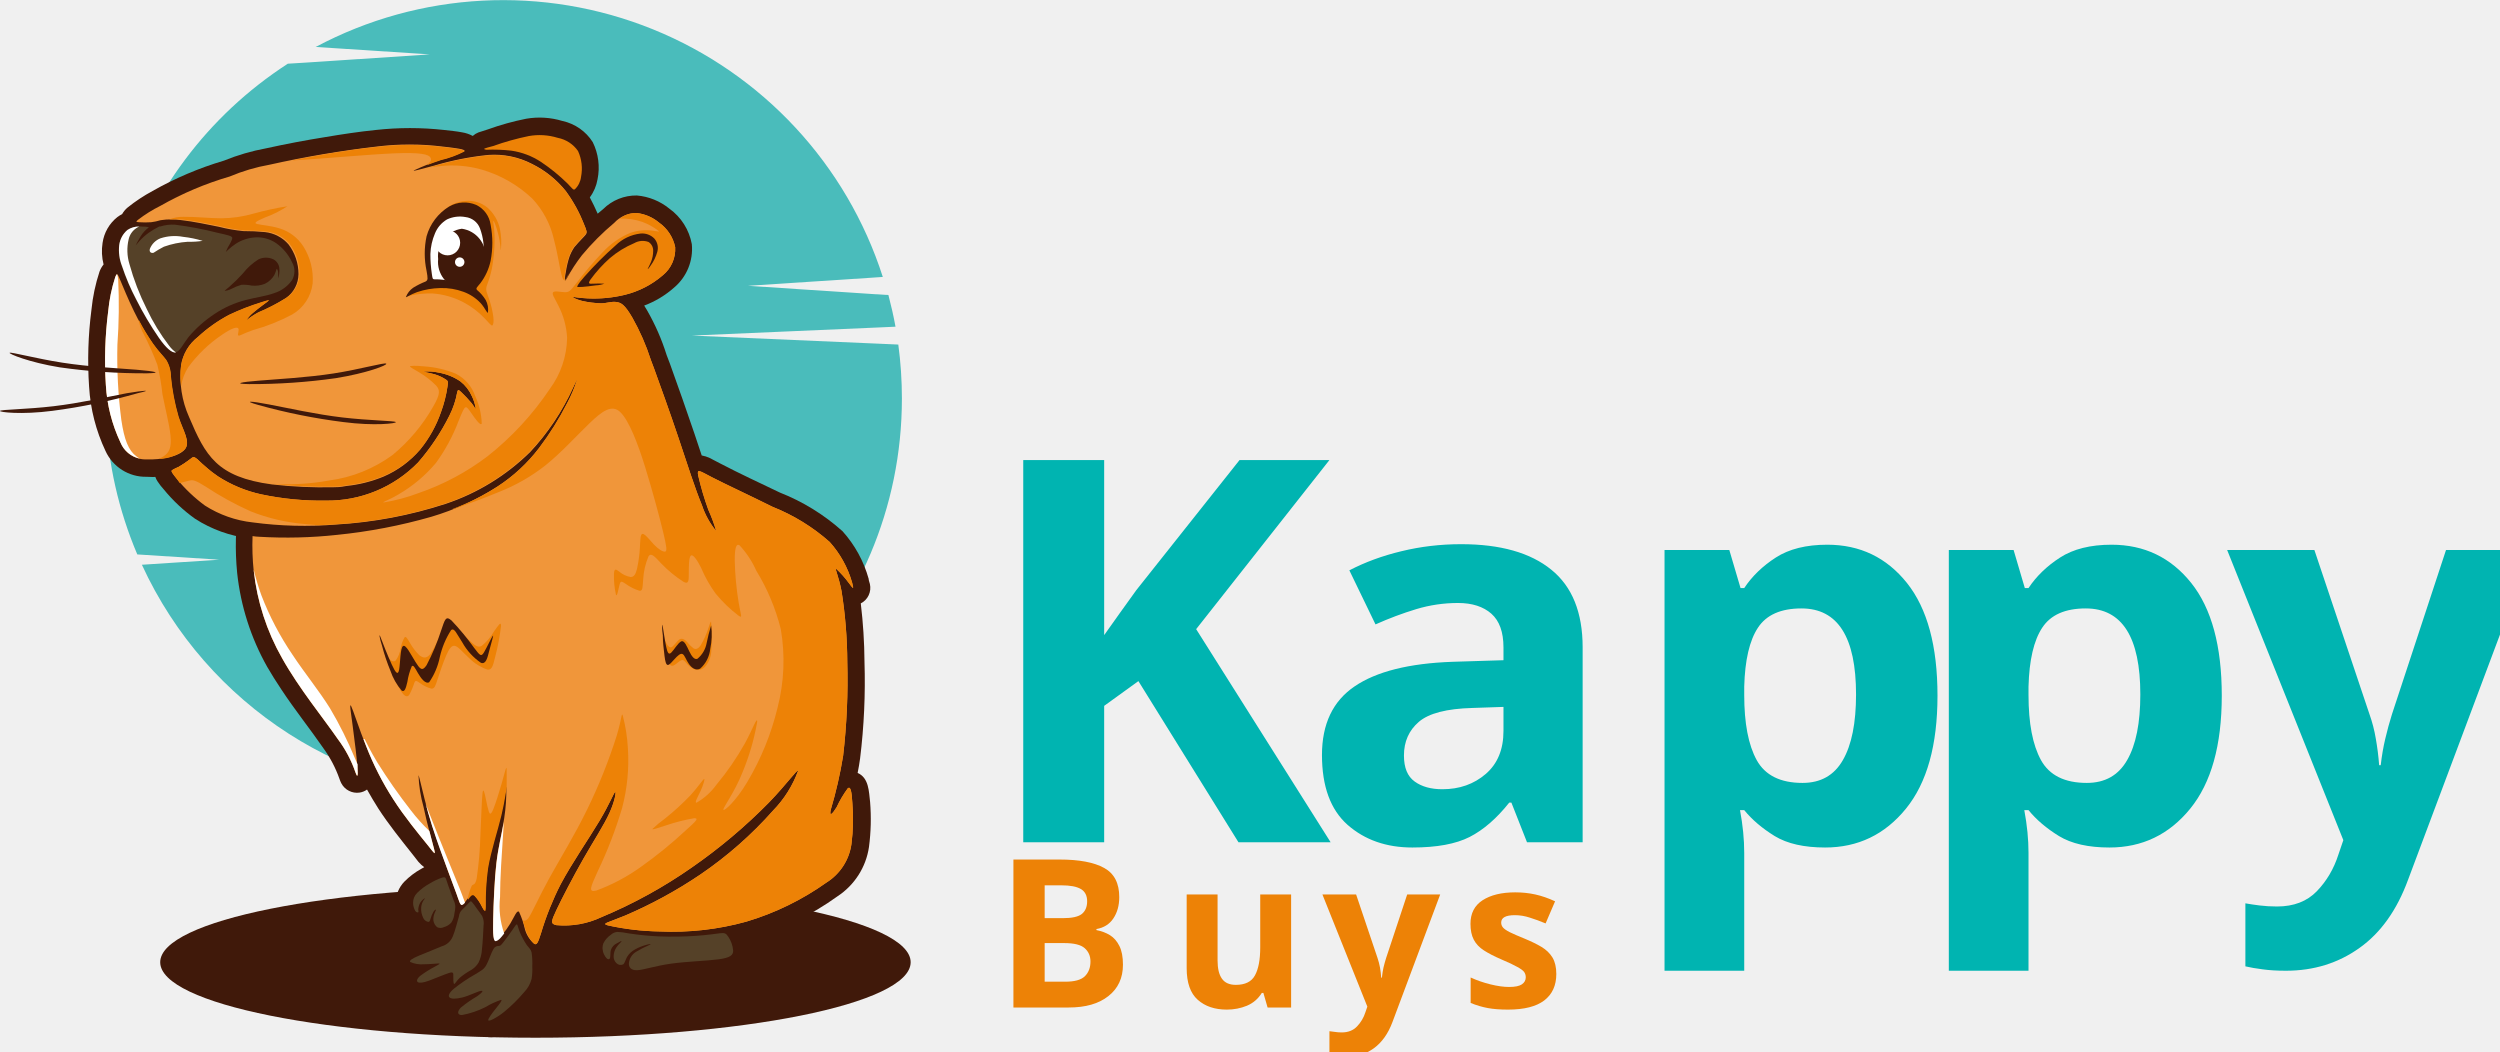
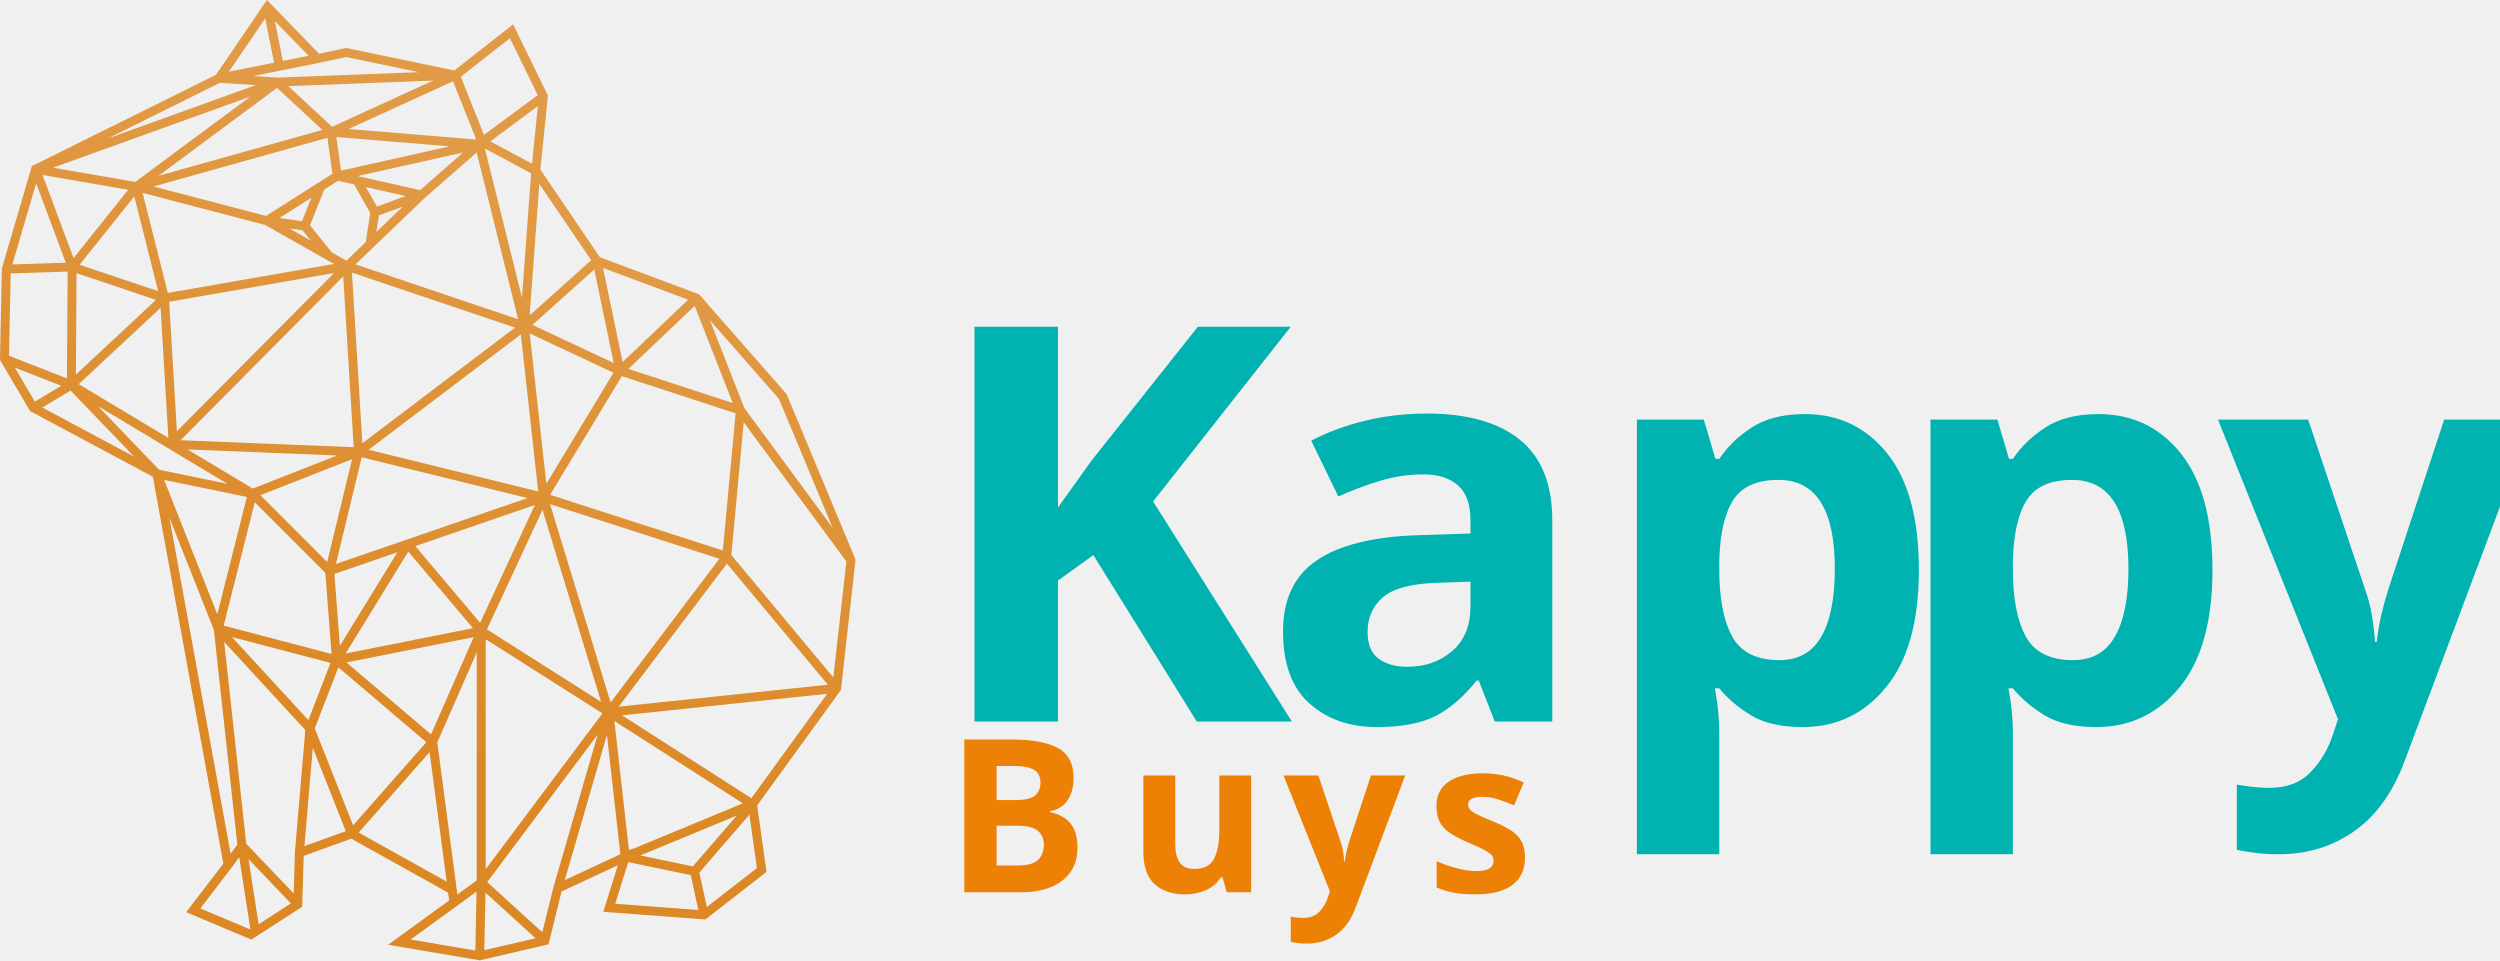
- <svg xmlns="http://www.w3.org/2000/svg" viewBox="0 0 222.53 93.64">
+ <svg xmlns="http://www.w3.org/2000/svg" viewBox="0 0 3604.12 1384.48">
  <defs>
-     <style>.cls-1{fill:#4abcbb;}.cls-1,.cls-2,.cls-3,.cls-4,.cls-5,.cls-6{fill-rule:evenodd;}.cls-2{fill:#40190a;}.cls-3{fill:#554128;}.cls-4{fill:#fff;}.cls-5{fill:#f0963a;}.cls-10,.cls-6{fill:#ed8206;}.cls-7{font-size:47.64px;fill:#00b4b1;}.cls-10,.cls-7{font-family:QanelasSoftDEMO-ExtraBold, Qanelas Soft DEMO;font-weight:800;}.cls-8{letter-spacing:-0.02em;}.cls-9{letter-spacing:-0.02em;}.cls-10{font-size:18.43px;letter-spacing:0.18em;}.cls-11{letter-spacing:0.16em;}.cls-12{letter-spacing:0em;}</style>
+     <style>.cls-1{fill:none;}.cls-2{clip-path:url(#clip-path);}.cls-3{fill:url(#linear-gradient);}.cls-4{font-size:797.13px;fill:#00b3b0;}.cls-4,.cls-7{font-family:QanelasSoftDEMO-ExtraBold, Qanelas Soft DEMO;font-weight:800;}.cls-5{letter-spacing:-0.02em;}.cls-6{letter-spacing:-0.02em;}.cls-7{font-size:308.39px;fill:#ec8105;}.cls-8{letter-spacing:0.18em;}.cls-9{letter-spacing:0.16em;}</style>
+     <clipPath id="clip-path">
+       <path class="cls-1" d="M453.77,1050.13l55.29,139.71L614.63,1070,487.81,962.11ZM702,907.38l164.6,104.52L782.07,735ZM498.33,942.1l183.42-36.5L588.62,795.23Zm-21.87,13.62L334.31,918.36l110.26,119.83Zm206.4-37.17L499.42,955l122,103.73Zm185.61,109.86L700.2,921.56v331.56Zm193.71,147.35L923.11,1233.3,998.85,1249ZM1056.35,581l-54.87-140-95.55,90.82ZM880.28,1012.73l156.77-207.19-244-78.64Zm167.66-200.17-156,206.17,301.49-31.61ZM469,825.83,367.3,724.14,322.48,901.92,478,942.77Zm103.85-29.62-90.77,31.22L490,931ZM771.07,728,598.8,787.29l93.34,110.62ZM896.52,542.28,793.06,713.35l249,80.24,18.43-197.7Zm-11.8-19-28-134.78-89.14,79.91ZM787.64,697.36l96.78-160L763.68,480.79ZM484.29,813l276.19-95-239-58.77ZM255,621.71,481.51,393.63,243.92,435ZM193.58,283.23,114.77,381.7,228,419.79Zm1.49-21,165.81-123L76.5,241.74Zm458-145.09L502.55,186l184,15.22ZM484.92,197.53,491.6,246,648.13,211Zm-69.29-73.36,63.05,58.6L624.3,116.18Zm49,63.14L399.4,126.7,228.57,253.44ZM417.38,329.4,448,346.71,436.05,332Zm31.5-44.31-46.06,29.22,32.53,4.6Zm135.86-2.5-57.29-12.9,16,28.16Zm-42.17,51.79,38.06-36.51-34.35,12.68Zm-43.2,41.43,27.86-26.72L533.79,307l-23.33-41.17-23.08-5.2-19.89,12.63-20.64,51.6,31.84,39.21Zm112.49-90-99.35,95.3,234.4,79.13L687.17,219.89Zm-96.24-32,90,20.28,62-54.22ZM383.47,311.29l95.75-60.74-7.16-51.92L221.33,268.87Zm98,69.23-99.4-56.27L205.6,278.07l36.34,144.21ZM242.69,631.31,231.52,443.74l-118,110.07Zm17.68,3.34L509.89,644.7,494.81,398.53ZM106.06,372l78.77-98.41L61.35,252.23Zm3.36,168L224.84,432.33,110.37,393.82Zm413,99L742.41,472.29,507.39,393Zm-158,65.34,121.46-47.72L270.42,648Zm-135-27.14L328,697.55,141.13,585.4Zm126.47,39.25L236.58,691.84l76.71,193.69ZM507.58,662,375.36,713.92l96.33,96.33ZM750.85,482.1,531.45,648.4l244.44,60.11Zm14.8-232.27-66.6-35.64,53.47,215.12ZM906.7,1225.7l5.12-2.39-.25.82,159.39-66L885.74,1039.44ZM193.3,658.23,101.79,563.1,61,587.52Zm139.19,572.59,9.68-13.31L308.34,908.13,244.21,746.21ZM361,1340.05l-16.12-104.3-9.18,12.64,0,.09-1.54,2-.08.11h0l-.1.13-45.19,58.93,72.19,30.4Zm58.33-37.62-61-63.85,14.5,93.83Zm5.8-73.63h0l0-.19.11-3.85.22-.08,14.7-172.23-117-127.11L355,1216.42,423.38,1288l1.73-58.86Zm73.36-30.57L450.94,1078.1l-12.1,141.73ZM643.93,1271l-24.64-186.73L517.07,1200.29Zm15.45,18.53,27.89-20.26V940.61l-56.83,129.63L658.39,1282Zm25.89,80.81,1.75-84.94-28.82,21L592,1354.45Zm86.8-17.73-72.19-65.74-1.72,82.92Zm26.64-76.51,63-217.19L702.4,1271.66,781.83,1344l16-64.85.74-3Zm95.65-44.6-19.36-172-60.78,209.35Zm112.41,80.38-10.95-50.26-90.11-18.72-18.78,60Zm73.64-137.45-72.17,83.5,10.8,49.63,72.16-56.11Zm112-174.18-295.59,31,186.4,119.51Zm27.78-190.76-148-200.65-17.85,191.34,147,176.42ZM1023.44,461.62l49.61,126.59,127.31,172.66L1123,575.11Zm-154-75.3,28.18,135.57,94.47-89.8ZM777.48,265.08,763.61,454.62l88.64-79.45ZM775.42,153l-68.58,50.8L767,235.92ZM664.36,110.59l33.35,83.87,77.45-57.36-40-82ZM459,90.78h0l-1.41.29-2,.41h0L365,109.59l35,2.28,203.71-7.81L499.29,82.3l-40.21,8.47ZM396.3,30.38l11.5,57.48,37.09-7.42Zm-66.32,73,65.15-13L382.35,26.51ZM155.12,199.71l213.46-76.95-51.52-3.35ZM17.81,381.23l77-2.51L52.12,264.34ZM13,512.88l83.5,32.63,1-154L15.43,394.2ZM50.24,579,88.3,556.16,21.47,530ZM779,244.47l85.87,126.42,141.33,52.74,1.52.57,1.08,1.22,124.54,142,.71.81.4,1,98.32,236,.64,1.53-.19,1.65L1212.51,993l-.19,1.71-1,1.37-119.74,165,12.92,92.21.52,3.7-2.94,2.29-83.2,64.71-2,1.52-2.48-.18-136.58-10.2-8.11-.61,2.42-7.75,18.6-59.41-81.17,37.85-17.83,72.36-.95,3.84-3.88.91-94,21.84-1.24.29-1.26-.21-115.8-19.67L559.55,1362l12.42-9,75.55-54.9L646,1286.87l-139.66-77.79-68.51,24.83-2.05,69.89-.1,3.4-2.86,1.85-67.73,43.7-2.83,1.83-3.15-1.33-83-35-7.69-3.24,5.06-6.61L322,1245.15,220.39,687.32,45,593.52l-1.6-.86-.92-1.56L.92,520.51,0,519l0-1.82,2.64-129.3,0-.9.23-.79,42.27-144,.79-2.7,2.54-1.26L311.37,107.83l69-101.3L384.79,0l5.5,5.67,69.63,71.74,38.05-8,1.31-.27,1.31.27L655,101.57l78.48-61.52,6.27-4.92,3.51,7.17,45.88,93.94.79,1.63-.19,1.84Z" />
+     </clipPath>
+     <linearGradient id="linear-gradient" x1="498.9" y1="1041.37" x2="754.27" y2="284.66" gradientUnits="userSpaceOnUse">
+       <stop offset="0" stop-color="#dc8825" />
+       <stop offset="1" stop-color="#e19a45" />
+     </linearGradient>
  </defs>
  <g id="Layer_2" data-name="Layer 2">
    <g id="Layer_1-2" data-name="Layer 1">
-       <path class="cls-1" d="M44.82,70.93A35.46,35.46,0,0,0,80.28,35.47a36.17,36.17,0,0,0-.32-4.8l-1.8-.08-16.57-.72,16.57-.72,1.55-.07c-.17-.95-.39-1.89-.63-2.82l-1.5-.09-11-.73,11-.72,1-.07A35.49,35.49,0,0,0,28.1,4.18l10.15.66-11,.73-1.63.1a35.51,35.51,0,0,0-13.4,43.68l7.29.47-6.88.45A35.47,35.47,0,0,0,44.82,70.93Z" />
-       <path class="cls-2" d="M47.66,92.37c18.39,0,33.4-3,33.4-6.72s-15-6.72-33.4-6.72-33.4,3-33.4,6.72S29.26,92.37,47.66,92.37Z" />
-       <path class="cls-2" d="M14.6,43.59a5.73,5.73,0,0,1-.57-.73,1.68,1.68,0,0,1-.12-1.68,2.71,2.71,0,0,1,.24-.35,2.78,2.78,0,0,1,1-.62,7,7,0,0,0,.86-.56,1.8,1.8,0,0,1,2.5.11,16.4,16.4,0,0,0,1.68,1.4,10.49,10.49,0,0,0,3.36,1.37,25.06,25.06,0,0,0,5.4.55,36,36,0,0,0,5.67-.57,40.1,40.1,0,0,0,7-1.57A11.06,11.06,0,0,0,46,38.22a22.64,22.64,0,0,0,3-3.94q.54-.87,1.05-1.77a7.25,7.25,0,0,1,.8-1.21A1.53,1.53,0,0,1,52.54,31a1.55,1.55,0,0,1,.79,1.91,5.66,5.66,0,0,1-.2.58c-.23.58-.49,1.16-.77,1.71a22.39,22.39,0,0,1-4.1,6,21.18,21.18,0,0,1-8.1,5A40,40,0,0,1,30,48.12a35.51,35.51,0,0,1-7.78-.2,11.43,11.43,0,0,1-4.85-1.74A14.37,14.37,0,0,1,14.6,43.59Z" />
-       <path class="cls-2" d="M37.42,83.4a2.27,2.27,0,0,1-1-.84,1.91,1.91,0,0,1-.71-.59,2.84,2.84,0,0,1-.49-1.59A2.75,2.75,0,0,1,36,78.47a6.58,6.58,0,0,1,1.49-1.13l.27-.15a3.19,3.19,0,0,1-.51-.47l-.5-.64c-1.07-1.35-2.14-2.67-3.08-4.12-.35-.55-.68-1.11-1-1.68a1.51,1.51,0,0,1-.66.27,1.58,1.58,0,0,1-1.63-.83,3,3,0,0,1-.17-.41,10.65,10.65,0,0,0-1.41-2.69c-1.23-1.78-2.58-3.46-3.77-5.27-.44-.66-.87-1.34-1.25-2A21.7,21.7,0,0,1,21.11,51a25,25,0,0,1,.15-6.11,5,5,0,0,1,.16-.79,7.83,7.83,0,0,1-3.58-2.16,6.67,6.67,0,0,1-.53-.64,6.6,6.6,0,0,1-4.26,1.14,3.93,3.93,0,0,1-3.66-2.3,15.54,15.54,0,0,1-1.46-5.72,34.87,34.87,0,0,1,.21-6.85,15.84,15.84,0,0,1,.72-3.4,2.3,2.3,0,0,1,.36-.63,4.76,4.76,0,0,1-.09-1.92,3.57,3.57,0,0,1,1.32-2.3,2.65,2.65,0,0,1,.42-.26,2.11,2.11,0,0,1,.49-.59A14.62,14.62,0,0,1,13.58,17a30.39,30.39,0,0,1,6.35-2.7A19.1,19.1,0,0,1,23.7,13.2q2.63-.58,5.27-1c1.48-.25,3-.48,4.47-.63a27.64,27.64,0,0,1,6.1,0c.53.06,1.07.11,1.59.21a3,3,0,0,1,.95.32l.24-.18.26-.13.25-.08.59-.19a23.61,23.61,0,0,1,3.41-.95,7,7,0,0,1,3.24.2,4.25,4.25,0,0,1,2.69,1.88,5.14,5.14,0,0,1,.43,3.3,3.76,3.76,0,0,1-.69,1.62c.25.47.48.95.7,1.45l.49-.41a4.17,4.17,0,0,1,3-1.21,5.31,5.31,0,0,1,2.89,1.17,5,5,0,0,1,2,3.16A4.49,4.49,0,0,1,60,25.6a8.51,8.51,0,0,1-2.66,1.6l.25.41a20.05,20.05,0,0,1,1.75,4c.1.25.19.51.29.76.74,2.07,1.48,4.14,2.18,6.22.22.64.43,1.29.65,1.95a2.87,2.87,0,0,1,.72.23c.31.15.61.33.92.48,1.74.91,3.54,1.74,5.31,2.59A18.52,18.52,0,0,1,75,47.29a10.58,10.58,0,0,1,2.32,4.23c0,.15.08.31.11.46a1.55,1.55,0,0,1-.81,1.73,46.1,46.1,0,0,1,.33,5.2,56,56,0,0,1-.39,8.59c-.06.43-.13.87-.22,1.3,1,.44,1,1.64,1.11,2.59a19,19,0,0,1-.1,4,6.36,6.36,0,0,1-2.8,4.39,24.93,24.93,0,0,1-7.63,3.72l-.3.09a3,3,0,0,1,.19,1.07c0,1.52-1.29,2-2.59,2.22s-2.84.19-4.24.4c-.58.08-1.14.2-1.7.33a8.35,8.35,0,0,1-1.48.26,2.3,2.3,0,0,1-1.51-.45,2.06,2.06,0,0,1-1.33-.51h0a2.19,2.19,0,0,1-1.48-1.26,2.67,2.67,0,0,1-.16-2,7.85,7.85,0,0,1-2.79.22,3.23,3.23,0,0,1-.6,1.13c0,.33,0,.68,0,1a6.69,6.69,0,0,1-.09,1.41,4.11,4.11,0,0,1-1,1.82,14.28,14.28,0,0,1-2,2,7.7,7.7,0,0,1-1.13.76,1.75,1.75,0,0,1-2.34-.25l-.14-.19a3.89,3.89,0,0,1-1,.19,1.74,1.74,0,0,1-1.89-1.68,1.64,1.64,0,0,1-.26-.2,1.58,1.58,0,0,1-.37-.48,1.47,1.47,0,0,1-.19-.58,2.41,2.41,0,0,1-2.05-.13,1.75,1.75,0,0,1-.56-.62,1.6,1.6,0,0,1-.14-1.18,1.31,1.31,0,0,1-.25-.22,1.51,1.51,0,0,1-.4-.83,1.72,1.72,0,0,1,.87-1.72,6,6,0,0,1,.8-.41Z" />
-       <path class="cls-3" d="M10.61,21.82a2.11,2.11,0,0,1,.73-1.35,2,2,0,0,1,1.33-.3c.2,0,.39,0,.58.07l0,0a2.76,2.76,0,0,0-.73.79c-.2.32-.39.71-.43.79s.1-.12.32-.36a5.24,5.24,0,0,1,.84-.75,7.46,7.46,0,0,1,.93-.55l.09,0A3.54,3.54,0,0,1,15.57,20a31,31,0,0,1,3.75.71c1,.22,1.23.29,1.32.39s0,.25-.15.56a4,4,0,0,0-.39.77s.39-.4.87-.72a3.6,3.6,0,0,1,1.74-.58,3,3,0,0,1,1.88.52A4.35,4.35,0,0,1,26,23.35a1.59,1.59,0,0,1,0,1.58,3.07,3.07,0,0,1-1.62,1.17c-.74.27-1.63.37-2.53.61a9,9,0,0,0-2.73,1.22A10.8,10.8,0,0,0,16.78,30c-.54.71-.78,1.3-1.15,1.35s-.9-.42-1.53-1.32a29.29,29.29,0,0,1-2-3.38,19.62,19.62,0,0,1-1.28-3A3.92,3.92,0,0,1,10.61,21.82Z" />
-       <path class="cls-4" d="M10.61,21.82a2.11,2.11,0,0,1,.73-1.35,1.83,1.83,0,0,1,1.06-.31,1.73,1.73,0,0,0-.27.15,1.61,1.61,0,0,0-.68,1,4.21,4.21,0,0,0,.07,2.19,21.73,21.73,0,0,0,1.54,4,17.84,17.84,0,0,0,2,3.28,2.82,2.82,0,0,0,.61.6h0c-.38.06-.9-.42-1.53-1.32a29.29,29.29,0,0,1-2-3.38,19.62,19.62,0,0,1-1.28-3A3.92,3.92,0,0,1,10.61,21.82Z" />
-       <path class="cls-2" d="M20.41,25.53a14.25,14.25,0,0,0,1.2-1.18A5.46,5.46,0,0,1,23,23.09a1.54,1.54,0,0,1,1.35,0,1,1,0,0,1,.52.86,2.29,2.29,0,0,1-.11.84c0,.06,0-.23,0-.47s-.1-.41-.14-.38a3.75,3.75,0,0,1-.2.54,2,2,0,0,1-.84.78,2.45,2.45,0,0,1-1.18.16,3.7,3.7,0,0,0-.91-.07,4.58,4.58,0,0,0-.91.37,1.54,1.54,0,0,1-.59.17S20.08,25.79,20.41,25.53Z" />
-       <path class="cls-5" d="M16.12,32.5a8.8,8.8,0,0,0,.71,4.62c1.46,3.44,2.46,5.34,7.37,6a40.37,40.37,0,0,0,5.5.25c.25,0,.59,0,1.12-.11a11.8,11.8,0,0,0,3.33-.84A8.86,8.86,0,0,0,37.41,40a11,11,0,0,0,1.84-3.31,11.38,11.38,0,0,0,.58-2.27c.07-.44.06-.5-.13-.63a3.84,3.84,0,0,0-1-.47c-.47-.13-1-.21-1-.24a4.27,4.27,0,0,1,1.36.09,4.9,4.9,0,0,1,1.91.77A3.41,3.41,0,0,1,42,35.26a3.69,3.69,0,0,1,.34,1.09c0,.13-.09-.11-.35-.45a12,12,0,0,0-.94-1c-.24-.23-.29-.24-.35,0A7.51,7.51,0,0,1,40,37a20,20,0,0,1-2.78,4.16A11.24,11.24,0,0,1,29,44.56,25.79,25.79,0,0,1,23.24,44,11.63,11.63,0,0,1,19.4,42.4a13.17,13.17,0,0,1-1.83-1.52c-.33-.28-.39-.22-.65,0a9.33,9.33,0,0,1-1,.67,4.71,4.71,0,0,0-.62.31c-.08.09,0,.22.46.79A13.73,13.73,0,0,0,18.24,45a9.89,9.89,0,0,0,4.25,1.5,34.48,34.48,0,0,0,7.44.19,38.8,38.8,0,0,0,9.74-1.84,19.57,19.57,0,0,0,7.53-4.62A21.09,21.09,0,0,0,51,34.53l.34-.72s0,0,0,.06a11.91,11.91,0,0,1-.85,2,26.73,26.73,0,0,1-2.5,4,14.76,14.76,0,0,1-3.71,3.44A23.1,23.1,0,0,1,38.39,46,47.71,47.71,0,0,1,30,47.61a41.46,41.46,0,0,1-6.91.17,5,5,0,0,1-.61-.06,21.91,21.91,0,0,0,.1,3.08,20.14,20.14,0,0,0,2.52,7.78c1.5,2.69,3.73,5.41,4.95,7.19a10.73,10.73,0,0,1,1.59,3c.15.42.23.42.18-.4s-.25-2.44-.42-3.7-.32-2.17-.14-1.81.7,2,1.32,3.54A26.19,26.19,0,0,0,35,71.14c1,1.57,2.3,3.13,3,4s.8,1.07.63.4-.62-2.22-.93-3.71A12.4,12.4,0,0,1,37.25,69c.08.11.42,1.76.86,3.32s1,3,1.44,4.29.84,2.25,1.08,2.92.32,1,.48,1,.4-.38.58-.63.31-.41.51-.24a4,4,0,0,1,.68,1c.19.36.3.6.32,0a22.65,22.65,0,0,1,.21-3.48c.26-1.54.84-3.26,1.18-4.68s.45-2.56.48-2.43a16.19,16.19,0,0,1-.19,2.76c-.18,1.24-.5,2.34-.69,3.91s-.26,3.63-.29,5,0,2,.25,1.94.87-.8,1.27-1.47S46,81,46.2,81.16a7.69,7.69,0,0,1,.53,1.57A2.67,2.67,0,0,0,47.54,84c.22.14.33,0,.62-.94a25.65,25.65,0,0,1,1.75-4.36c1-1.88,2.52-4.07,3.45-5.63s1.28-2.51,1.39-2.57,0,.75-.49,1.84-1.4,2.47-2.33,4.1S50,80,49.53,81s-.55,1.24,0,1.35a7.74,7.74,0,0,0,4-.71,42.86,42.86,0,0,0,8.07-4.44,48,48,0,0,0,6.84-5.76c1.65-1.71,2.53-3,2.6-2.83a9.94,9.94,0,0,1-2.21,3.52,34.87,34.87,0,0,1-6.47,5.7,40.25,40.25,0,0,1-6.7,3.66c-1.59.66-2.15.71-1.55.88a23,23,0,0,0,4.6.54,24.62,24.62,0,0,0,7.71-.87,24.24,24.24,0,0,0,7.14-3.48,4.84,4.84,0,0,0,2.23-3.43,17.54,17.54,0,0,0,.08-3.66c-.06-1-.15-1.5-.4-1.31a9.84,9.84,0,0,0-1,1.69c-.37.6-.67.9-.52.22a38.36,38.36,0,0,0,1.1-4.8,58.17,58.17,0,0,0,.37-8.35,41.31,41.31,0,0,0-.51-6.29c-.27-1.4-.61-2-.48-2a8.67,8.67,0,0,1,1.1,1.23c.37.48.52.74.32,0a9.17,9.17,0,0,0-2-3.62,17.34,17.34,0,0,0-5.09-3.13c-2-1-4.17-2-5.35-2.61s-1.37-.8-1.27-.2a26.1,26.1,0,0,0,.91,3.08,14,14,0,0,1,.7,1.89,7.1,7.1,0,0,1-1.26-2.28c-.62-1.49-1.31-3.67-2.09-6s-1.67-4.78-2.18-6.19c-.11-.31-.21-.56-.29-.77a20.19,20.19,0,0,0-1.64-3.75c-.68-1.17-1-1.34-1.44-1.4S54,27,53.5,27a8.7,8.7,0,0,1-1.71-.22c-.5-.13-.83-.31-.79-.34s.46.08,1.3.12a11.69,11.69,0,0,0,3.33-.32A8.14,8.14,0,0,0,59,24.5,3,3,0,0,0,60.1,22a3.55,3.55,0,0,0-1.43-2.18,3.79,3.79,0,0,0-2-.86,2.73,2.73,0,0,0-2,.88,22.47,22.47,0,0,0-2.88,2.89,14.88,14.88,0,0,0-1.35,2.08c-.18.31-.18.12-.13-.28a11,11,0,0,1,.32-1.5,3.8,3.8,0,0,1,.51-1.05c.11-.11.21-.24.32-.36.24-.28.54-.55.68-.74s.11-.28-.16-.93A12.9,12.9,0,0,0,50.36,17a8.91,8.91,0,0,0-3-2.41,7.29,7.29,0,0,0-3.89-.8,26.38,26.38,0,0,0-4.82.95c-1.31.35-2,.55-1.79.42a20.84,20.84,0,0,1,2.39-.94,9.07,9.07,0,0,0,2.1-.77c.07-.17-.76-.27-2-.41a23.64,23.64,0,0,0-5.78,0A93.22,93.22,0,0,0,24,14.66a16.48,16.48,0,0,0-3.55,1.05,28.78,28.78,0,0,0-6.17,2.61,12.09,12.09,0,0,0-2,1.25c-.21.17-.17.19.09.21a7.53,7.53,0,0,0,1.09,0,4.79,4.79,0,0,0,.83-.18,6.18,6.18,0,0,1,1.89,0c1,.11,2.34.39,3.32.59a14.13,14.13,0,0,0,2.16.38,19.11,19.11,0,0,1,1.94.09,3.24,3.24,0,0,1,2.07,1.08,4.38,4.38,0,0,1,.9,2.66,2.63,2.63,0,0,1-1.13,2.14,17.08,17.08,0,0,1-2.5,1.3,6.68,6.68,0,0,0-1.08.73,2.87,2.87,0,0,1,.67-.74c.43-.37,1-.77,1.23-.95s.1-.14-.54.06a21.13,21.13,0,0,0-2.86,1.11A12.91,12.91,0,0,0,17.61,30,4,4,0,0,0,16.12,32.5Z" />
-       <path class="cls-6" d="M59.31,58a7,7,0,0,0,.24,1c.1.24.23.32.44.22s.49-.41.69-.46.3.15.5.36a1.8,1.8,0,0,0,.77.51.89.89,0,0,0,.8-.28A2.21,2.21,0,0,0,63.31,58a14.88,14.88,0,0,0,0-2.45c0-.45-.08-.15-.25.34a6.94,6.94,0,0,1-.68,1.53c-.24.36-.45.4-.65.29a3.18,3.18,0,0,1-.58-.58c-.19-.19-.37-.31-.56-.26s-.35.27-.51.45-.28.33-.42.3-.29-.23-.41-.47a4.35,4.35,0,0,0-.25-.52s0,.24,0,.52S59.22,57.7,59.31,58Z" />
-       <path class="cls-6" d="M34.51,59a19.18,19.18,0,0,0,1.12,2.42c.37.6.61.67.8.43a6.1,6.1,0,0,0,.45-1.07c.11-.25.18-.19.47,0a3,3,0,0,0,1.06.52c.28,0,.35-.25.54-.84s.5-1.5.77-2.12.5-.94.81-.84.71.61,1.25,1.1a4.23,4.23,0,0,0,1.6,1c.39.06.49-.27.7-1.14a20.41,20.41,0,0,0,.52-2.74c0-.48-.27,0-.62.47a4.59,4.59,0,0,1-1.09,1.29c-.33.2-.6,0-1.11-.47a12.77,12.77,0,0,0-1.67-1.46c-.43-.24-.55,0-.8.66a10,10,0,0,1-1,2c-.35.44-.65.37-1,.1a5.12,5.12,0,0,1-.83-1.1c-.21-.35-.34-.59-.46-.49a2.9,2.9,0,0,0-.36,1,2.49,2.49,0,0,1-.45,1.09c-.2.15-.45,0-.64-.26s-.32-.51-.35-.51S34.24,58.31,34.51,59Z" />
-       <path class="cls-6" d="M36.49,26.31a8.93,8.93,0,0,1,2-.19,7,7,0,0,1,2.75.78,7.23,7.23,0,0,1,1.89,1.43c.41.41.58.67.68.64s.16-.34.1-.79a8.06,8.06,0,0,0-.33-1.43c-.13-.4-.23-.63-.28-.81a1,1,0,0,1,.06-.59,9.9,9.9,0,0,0,.42-1.42,14.78,14.78,0,0,0,.25-2.54,11.35,11.35,0,0,0-.12-1.61c0-.23.05-.12.18.22a8.16,8.16,0,0,1,.38,1.42c.09.51.09,1,.12.78a6.12,6.12,0,0,0-.09-1.82,3.56,3.56,0,0,0-1.11-1.9,2.68,2.68,0,0,0-1.9-.6,3.13,3.13,0,0,0-2.12,1,5.18,5.18,0,0,0-1.28,2.79,19.92,19.92,0,0,0,0,3c0,.66-.22.79-.55,1s-.82.38-1.09.53S36.13,26.35,36.49,26.31Z" />
-       <path class="cls-6" d="M16.12,32.5a6.79,6.79,0,0,0,0,1.87,4.38,4.38,0,0,1,.64-1.69,12.08,12.08,0,0,1,3-2.88c.9-.62,1.34-.72,1.45-.57s-.1.55,0,.63.39-.16,1.32-.48A17.35,17.35,0,0,0,26,28a3.7,3.7,0,0,0,1.83-2.77A5.44,5.44,0,0,0,27,21.93a3.85,3.85,0,0,0-2.11-1.6c-.81-.25-1.67-.3-2-.39s-.11-.23.69-.58a9.32,9.32,0,0,0,2-1,26.09,26.09,0,0,0-3,.65,10.63,10.63,0,0,1-2.9.42c-1,0-2.34-.15-3.35-.13a3,3,0,0,0-1.27.24,7.55,7.55,0,0,1,1.21,0c1,.11,2.34.39,3.32.59a14.13,14.13,0,0,0,2.16.38,19.11,19.11,0,0,1,1.94.09,3.24,3.24,0,0,1,2.07,1.08,4.38,4.38,0,0,1,.9,2.66,2.63,2.63,0,0,1-1.13,2.14,17.08,17.08,0,0,1-2.5,1.3,6.68,6.68,0,0,0-1.08.73,2.87,2.87,0,0,1,.67-.74c.43-.37,1-.77,1.23-.95s.1-.14-.54.06a21.13,21.13,0,0,0-2.86,1.11A12.91,12.91,0,0,0,17.61,30a4,4,0,0,0-1.49,2.51Zm2.58,9.39c-.53-.43-.9-.81-1.13-1s-.39-.22-.65,0a9.33,9.33,0,0,1-1,.67,4.71,4.71,0,0,0-.62.31l0,0,1.12.16C17.39,42.16,18.37,42.25,18.7,41.89Z" />
-       <path class="cls-6" d="M23.87,43.06l.33,0a40.37,40.37,0,0,0,5.5.25c.25,0,.59,0,1.12-.11a11.8,11.8,0,0,0,3.33-.84A8.86,8.86,0,0,0,37.41,40a11,11,0,0,0,1.84-3.31,11.38,11.38,0,0,0,.58-2.27c.07-.44.06-.5-.13-.63a3.84,3.84,0,0,0-1-.47c-.47-.13-1-.21-1-.24a4.27,4.27,0,0,1,1.36.09,4.9,4.9,0,0,1,1.91.77A3.41,3.41,0,0,1,42,35.26a3.69,3.69,0,0,1,.34,1.09c0,.13-.09-.11-.35-.45a12,12,0,0,0-.94-1c-.24-.23-.29-.24-.35,0A7.51,7.51,0,0,1,40,37a20,20,0,0,1-2.78,4.16A11.24,11.24,0,0,1,29,44.56,25.79,25.79,0,0,1,23.24,44,11.63,11.63,0,0,1,19.4,42.4a13.17,13.17,0,0,1-1.83-1.52c-.33-.28-.39-.22-.65,0a9.33,9.33,0,0,1-1,.67,4.71,4.71,0,0,0-.62.31c-.08.09,0,.22.46.79L16,43c.36-.09.71-.2.95-.24s.48,0,1.35.55a28,28,0,0,0,4,2.2,16.78,16.78,0,0,0,4.88,1.14l1.17.1,1.52-.08a38.8,38.8,0,0,0,9.74-1.84,19.57,19.57,0,0,0,7.53-4.62A21.09,21.09,0,0,0,51,34.53l.34-.72s0,0,0,.06a11.91,11.91,0,0,1-.85,2,26.73,26.73,0,0,1-2.5,4,14.76,14.76,0,0,1-3.71,3.44,20.77,20.77,0,0,1-4,2l.11,0c1-.36,2.58-.91,4-1.51a16.38,16.38,0,0,0,4.14-2.36c1.38-1.1,2.8-2.66,3.93-3.75s2-1.74,2.76-1,1.54,2.73,2.21,4.9,1.28,4.45,1.6,5.78.36,1.69.17,1.73-.62-.23-1-.64-.79-.94-1-.94-.2.53-.24,1.19a11.71,11.71,0,0,1-.26,1.93c-.12.5-.29.73-.57.72a2.11,2.11,0,0,1-1-.47c-.27-.2-.45-.35-.48.16a7.58,7.58,0,0,0,.18,1.9c.11.2.22-.57.32-.92s.18-.29.53-.07a4.11,4.11,0,0,0,1.26.63c.29,0,.25-.32.31-1a6.07,6.07,0,0,1,.48-2.08c.23-.33.53,0,1.13.65a11.05,11.05,0,0,0,2,1.64c.45.23.45-.14.45-.75s0-1.46.19-1.6.58.43.91,1.1a11.45,11.45,0,0,0,1.27,2.26,12.1,12.1,0,0,0,2.07,2c.4.27.16-.13,0-1.17a26.42,26.42,0,0,1-.35-3.77c0-1.06.12-1.51.42-1.34a8.23,8.23,0,0,1,1.5,2.27A18.53,18.53,0,0,1,69.5,56a16.66,16.66,0,0,1-.29,7,23.81,23.81,0,0,1-2.69,6.6c-1,1.7-2.1,2.67-2.13,2.47s1-1.54,1.7-3.32a21,21,0,0,0,1.31-4.5c0-.53-.39.63-1.09,1.91a24.16,24.16,0,0,1-2.54,3.69A5.66,5.66,0,0,1,62,71.45c-.2,0,.1-.49.34-1s.44-1.16.33-1.11-.55.73-1.21,1.45a23.15,23.15,0,0,1-2.24,2.05,10.69,10.69,0,0,0-1.15.95c0,.09.39-.06,1.21-.32a16,16,0,0,1,2.52-.64c.45,0,.11.3-.79,1.11a38.31,38.31,0,0,1-3.93,3.2,16.59,16.59,0,0,1-4,2.13c-.74.19-.52-.29.1-1.66a38.82,38.82,0,0,0,2.19-5.67,16.5,16.5,0,0,0,.52-5.34,14.52,14.52,0,0,0-.46-2.92c-.11-.3-.07.24-.54,1.82A48,48,0,0,1,52.29,72c-1.14,2.35-2.43,4.42-3.39,6.16S47.34,81.32,47,81.77c-.2.21-.34.2-.46.15.07.26.15.55.24.81A2.67,2.67,0,0,0,47.54,84c.22.14.33,0,.62-.94a25.65,25.65,0,0,1,1.75-4.36c1-1.88,2.52-4.07,3.45-5.63s1.28-2.51,1.39-2.57,0,.75-.49,1.84-1.4,2.47-2.33,4.1S50,80,49.53,81s-.55,1.24,0,1.35a7.74,7.74,0,0,0,4-.71,42.86,42.86,0,0,0,8.07-4.44,48,48,0,0,0,6.84-5.76c1.65-1.71,2.53-3,2.6-2.83a9.94,9.94,0,0,1-2.21,3.52,34.87,34.87,0,0,1-6.47,5.7,40.25,40.25,0,0,1-6.7,3.66c-1.59.66-2.15.71-1.55.88a23,23,0,0,0,4.6.54,24.62,24.62,0,0,0,7.71-.87,24.24,24.24,0,0,0,7.14-3.48,4.84,4.84,0,0,0,2.23-3.43,17.54,17.54,0,0,0,.08-3.66c-.06-1-.15-1.5-.4-1.31a9.84,9.84,0,0,0-1,1.69c-.37.6-.67.9-.52.22a38.36,38.36,0,0,0,1.1-4.8,58.17,58.17,0,0,0,.37-8.35,41.31,41.31,0,0,0-.51-6.29c-.27-1.4-.61-2-.48-2a8.67,8.67,0,0,1,1.1,1.23c.37.48.52.74.32,0a9.17,9.17,0,0,0-2-3.62,17.34,17.34,0,0,0-5.09-3.13c-2-1-4.17-2-5.35-2.61s-1.37-.8-1.27-.2a26.1,26.1,0,0,0,.91,3.08,14,14,0,0,1,.7,1.89,7.1,7.1,0,0,1-1.26-2.28c-.62-1.49-1.31-3.67-2.09-6s-1.67-4.78-2.18-6.19c-.11-.31-.21-.56-.29-.77a20.19,20.19,0,0,0-1.64-3.75c-.68-1.17-1-1.34-1.44-1.4S54,27,53.5,27a8.7,8.7,0,0,1-1.71-.22c-.5-.13-.83-.31-.79-.34s.46.08,1.3.12a11.69,11.69,0,0,0,3.33-.32A8.14,8.14,0,0,0,59,24.5,3,3,0,0,0,60.1,22a3.55,3.55,0,0,0-1.43-2.18,3.79,3.79,0,0,0-2-.86,2.23,2.23,0,0,0-1.5.5,5.42,5.42,0,0,1,2,.29,5.34,5.34,0,0,1,1.42.78c.18.15,0,.06-.49,0a4.26,4.26,0,0,0-2,.2,7,7,0,0,0-2.47,1.74,30.75,30.75,0,0,0-2.32,2.73c-.52.66-.63.81-1,.81s-.92-.15-1.07,0,.11.49.45,1.17a7.07,7.07,0,0,1,.79,2.9,7.9,7.9,0,0,1-1.54,4.54,26.3,26.3,0,0,1-5.55,6,21.93,21.93,0,0,1-6.13,3.27,16.2,16.2,0,0,1-3.08.83c-.27,0,.3-.13,1.27-.7a12.65,12.65,0,0,0,3.36-2.82,15.87,15.87,0,0,0,2-3.71c.37-.91.5-1.18.62-1.23s.25.11.55.55.8,1.15.9.89a6.24,6.24,0,0,0-.58-2.44,3.48,3.48,0,0,0-1.74-2,9,9,0,0,0-2.82-.65c-.8-.08-1.22-.05-1.25,0s.32.24.83.54a7.42,7.42,0,0,1,1.5,1.17c.35.4.39.74-.26,1.87a15.51,15.51,0,0,1-3.63,4.32,12.31,12.31,0,0,1-5.63,2.26,21.18,21.18,0,0,1-5.42.27ZM41.63,80A5,5,0,0,1,42,78.83c.13-.15.29,0,.43-.63a32.32,32.32,0,0,0,.33-3.83c.08-1.59.12-3.22.19-3.77s.19,0,.29.49.19.91.27,1.15.18.31.39-.19.54-1.56.76-2.33.33-1.24.39-1.35.05.17.05.61,0,.73,0,1.19c-.05.16-.17,1.18-.47,2.42-.34,1.42-.92,3.14-1.18,4.68a22.65,22.65,0,0,0-.21,3.48c0,.57-.13.33-.32,0a4,4,0,0,0-.68-1c-.2-.17-.33,0-.51.24l-.06.08ZM50.7,24.24a2.92,2.92,0,0,1-.36.68c-.18.16-.32-.22-.46-.89s-.28-1.6-.58-2.74a7.8,7.8,0,0,0-1.92-3.61,11,11,0,0,0-4.49-2.58,9.67,9.67,0,0,0-3.74-.31l-.92.11.44-.12a26.38,26.38,0,0,1,4.82-.95,7.29,7.29,0,0,1,3.89.8,8.91,8.91,0,0,1,3,2.41,12.9,12.9,0,0,1,1.58,2.86c.27.65.29.74.16.93s-.44.46-.68.74c-.11.12-.21.25-.32.36A3.8,3.8,0,0,0,50.59,23a11,11,0,0,0-.32,1.5c-.05.4-.05.59.13.28.07-.11.17-.29.3-.52ZM38,14.7c.38-.14.81-.3,1.23-.44a9.07,9.07,0,0,0,2.1-.77c.07-.17-.76-.27-2-.41a23.64,23.64,0,0,0-5.78,0c-2.22.22-5.16.72-7.55,1.2h.08c2.78-.16,6.64-.53,9-.63s3.08.09,3.24.38S38.18,14.51,38,14.7Z" />
-       <path class="cls-4" d="M22.59,50.71v.09a20.14,20.14,0,0,0,2.52,7.78c1.5,2.69,3.73,5.41,4.95,7.19a10.73,10.73,0,0,1,1.59,3c.15.42.23.42.18-.4q0-.15,0-.33l-.24-.55a34.41,34.41,0,0,0-2.22-4.45c-1-1.6-2.23-3.09-3.34-4.77A26.16,26.16,0,0,1,23.27,53a22.28,22.28,0,0,1-.68-2.26Zm9.76,15.08c.08.21.16.43.25.64A26.19,26.19,0,0,0,35,71.14c1,1.57,2.3,3.13,3,4s.8,1.07.63.4c-.08-.34-.24-.9-.41-1.57a15.9,15.9,0,0,1-1.65-1.84,49.38,49.38,0,0,1-3-4.29c-.6-1-.95-1.73-1.12-2.06Zm5.55,5.78s.13.34.36.94c.35.91,1,2.5,1.56,3.9s1.1,2.64,1.38,3.42c.08.19.14.36.19.51a.57.57,0,0,1-.28.22c-.16,0-.24-.33-.48-1s-.62-1.68-1.08-2.92-1-2.72-1.44-4.29l-.21-.77Zm6.94,1.6c-.18,1.14-.48,2.19-.65,3.66s-.26,3.63-.29,5,0,2,.25,1.94.45-.32.73-.68a7.36,7.36,0,0,1-.37-3.23c0-1.68.17-4.09.26-5.43C44.81,73.75,44.84,73.35,44.84,73.17Z" />
-       <path class="cls-5" d="M16.45,40c-.51.65-2.19.94-3.35.89a2.42,2.42,0,0,1-2.38-1.51,13.8,13.8,0,0,1-1.3-5.13,34.38,34.38,0,0,1,.21-6.54,14.22,14.22,0,0,1,.63-3.05c.15-.4.2-.3.45.29s.69,1.68,1.22,2.76a22.06,22.06,0,0,0,1.67,2.88c.51.72.93,1.11,1.17,1.44a2.84,2.84,0,0,1,.42,1.49,19.34,19.34,0,0,0,.68,3.56C16.28,38.32,17,39.34,16.45,40Z" />
-       <path class="cls-6" d="M16.45,40a3.71,3.71,0,0,1-2.31.85,3.3,3.3,0,0,0,.42-.23c.51-.34.72-.8.62-1.82s-.51-2.59-.72-3.71A20,20,0,0,0,14,32.45a26.24,26.24,0,0,0-1.19-2.67,4.2,4.2,0,0,1-.48-1.35,18.89,18.89,0,0,0,1.3,2.16c.51.72.93,1.11,1.17,1.44a2.84,2.84,0,0,1,.42,1.49,19.34,19.34,0,0,0,.68,3.56C16.28,38.32,17,39.34,16.45,40Z" />
-       <path class="cls-4" d="M12.45,40.82a2.38,2.38,0,0,1-1.73-1.44,13.8,13.8,0,0,1-1.3-5.13,34.38,34.38,0,0,1,.21-6.54,14.22,14.22,0,0,1,.63-3.05c.07-.18.11-.26.17-.24a3,3,0,0,1,.09.45,48.78,48.78,0,0,1-.07,5.82,43.76,43.76,0,0,0,.35,6.69c.26,1.76.63,2.71,1.34,3.24A2,2,0,0,0,12.45,40.82Z" />
-       <path class="cls-2" d="M52,24.65a32.1,32.1,0,0,1,2.8-2.81A3.8,3.8,0,0,1,57,20.79a1.51,1.51,0,0,1,1.25.45,1.28,1.28,0,0,1,.26,1.17,3.87,3.87,0,0,1-.6,1.24c-.19.28-.28.35-.25.27s.17-.31.29-.61a2.57,2.57,0,0,0,.19-1,.9.9,0,0,0-.41-.77,1.5,1.5,0,0,0-1.27.1A8.38,8.38,0,0,0,54.26,23a11.9,11.9,0,0,0-1.69,1.87c-.27.4-.13.4.23.38a9.07,9.07,0,0,1,1,0,2.46,2.46,0,0,1-.76.15c-.44.06-.91.12-1.21.14s-.4,0-.44,0S51.37,25.36,52,24.65Z" />
-       <path class="cls-2" d="M39.2,25.64a5.49,5.49,0,0,1,2.07.34A3.93,3.93,0,0,1,42.8,27c.37.42.56.9.63.83a1.81,1.81,0,0,0-.2-1.13,3.68,3.68,0,0,0-.77-.89c-.13-.16,0-.23.29-.59a5,5,0,0,0,.92-2,8.49,8.49,0,0,0,0-3.22,2.31,2.31,0,0,0-1.28-1.76,2.69,2.69,0,0,0-2.42.15,4.54,4.54,0,0,0-2,2.64,7.32,7.32,0,0,0,0,3.08c.12.69.14.82-.09.95a6.94,6.94,0,0,0-1.1.55,1.76,1.76,0,0,0-.65.83c0,.08.38-.22,1-.44A6.87,6.87,0,0,1,39.2,25.64Z" />
-       <path class="cls-4" d="M38.44,24.39a11.63,11.63,0,0,1-.13-1.78,5.07,5.07,0,0,1,.41-1.84,2.56,2.56,0,0,1,1.07-1.24,2.71,2.71,0,0,1,1.64-.21,1.57,1.57,0,0,1,1.29,1,5.41,5.41,0,0,1,.3,2.57,4.77,4.77,0,0,1-.66,1.87c-.24.4-.38.58-.51.64s-.25,0-.67-.12S40,25,39.51,24.91a6,6,0,0,0-.88-.05C38.5,24.84,38.5,24.78,38.44,24.39Z" />
-       <path class="cls-6" d="M43.89,13a23.37,23.37,0,0,1,3.18-.89,5.48,5.48,0,0,1,2.58.16,2.85,2.85,0,0,1,1.8,1.17,3.76,3.76,0,0,1,.27,2.3,1.81,1.81,0,0,1-.54,1.1c-.15.1-.18,0-.67-.51a16.23,16.23,0,0,0-2.36-1.92,6.5,6.5,0,0,0-2.64-1,14.5,14.5,0,0,0-2.23-.08C42.9,13.25,43.11,13.21,43.89,13Z" />
-       <path class="cls-3" d="M64.82,83.37a2.57,2.57,0,0,1,.44,1.26c0,.39-.26.62-1.29.76s-2.84.19-4.26.39-2.43.56-3,.58-.75-.29-.73-.62a1.33,1.33,0,0,1,.61-1,9.34,9.34,0,0,1,1.24-.64c.21-.1,0-.08-.29,0a4.47,4.47,0,0,0-1,.4,1.88,1.88,0,0,0-.72.67c-.15.26-.2.56-.35.67a.51.51,0,0,1-.59-.1.79.79,0,0,1-.26-.62,1.49,1.49,0,0,1,.26-.81c.17-.26.43-.47.45-.53s-.21.06-.43.19a1,1,0,0,0-.52.58c-.09.29,0,.71-.14.81s-.33-.11-.47-.4a1.25,1.25,0,0,1-.06-1,2,2,0,0,1,.66-.75,1,1,0,0,1,.57-.26,6.14,6.14,0,0,1,1,.13,25.49,25.49,0,0,0,2.68.27,30.83,30.83,0,0,0,3.36-.05c1-.07,1.68-.18,2.11-.23S64.62,83.08,64.82,83.37Z" />
-       <path class="cls-3" d="M43.92,84.48c-.2.33-.4,1-.63,1.42s-.51.52-1,.83A14.2,14.2,0,0,0,40.41,88c-.46.39-.54.66-.39.79s.53.14,1.12,0,1.36-.54,1.66-.59.1.18-.33.48a11,11,0,0,0-1.44,1c-.34.34-.35.68.09.67a7.66,7.66,0,0,0,2.08-.7A6.83,6.83,0,0,1,44.6,89c.14,0-.1.32-.44.74s-.78,1-.69,1.09.71-.21,1.38-.74a13.93,13.93,0,0,0,1.81-1.78,2.65,2.65,0,0,0,.66-1.18,5.36,5.36,0,0,0,.06-1.1,6.72,6.72,0,0,0-.06-1.24c-.07-.3-.22-.39-.43-.67A7.13,7.13,0,0,1,46.28,83c-.15-.37-.19-.61-.24-.69s-.12,0-.35.35-.63.88-.86,1.18-.29.35-.41.36A.51.51,0,0,0,43.92,84.48Z" />
-       <path class="cls-3" d="M40.85,81.58c-.14.43-.33,1.28-.55,1.78a1.5,1.5,0,0,1-1,.88c-.55.24-1.38.56-2,.82s-.9.45-.78.57a2.46,2.46,0,0,0,1.22.2c.55,0,1.08-.07,1.29-.07s.07.07-.3.27a9.9,9.9,0,0,0-1.31.82c-.32.27-.36.48-.23.57s.46.07,1-.13,1.36-.55,1.76-.68.41,0,.4.26,0,.67.07.71.23-.3.52-.56a6.62,6.62,0,0,1,1-.68,1.89,1.89,0,0,0,.66-.66,3.12,3.12,0,0,0,.3-1.19c.07-.62.12-1.55.14-2.08a1.51,1.51,0,0,0-.11-.85c-.11-.19-.3-.43-.49-.69a7,7,0,0,0-.45-.6c-.11-.1-.15,0-.29.13a7.83,7.83,0,0,1-.57.58A.94.94,0,0,0,40.85,81.58Z" />
-       <path class="cls-3" d="M39.35,78.12a5.43,5.43,0,0,0-1.08.51,5,5,0,0,0-1.14.85,1.22,1.22,0,0,0-.36.88,1.44,1.44,0,0,0,.2.73c.11.14.22.14.26.11s0-.1,0-.25a1.37,1.37,0,0,1,.17-.59,1.33,1.33,0,0,1,.39-.4c.06,0,0,.06-.1.2a1.36,1.36,0,0,0-.2.62,1.79,1.79,0,0,0,.18.92.61.61,0,0,0,.45.36c.12,0,.14-.09.2-.27a2.89,2.89,0,0,1,.26-.63c.1-.16.2-.22.22-.19s-.06.17-.13.34a1.44,1.44,0,0,0-.09.64.94.94,0,0,0,.33.58.67.67,0,0,0,.59,0,1.37,1.37,0,0,0,.68-.42,1.81,1.81,0,0,0,.27-.81,3.16,3.16,0,0,0,.08-.57,1.36,1.36,0,0,0-.15-.59c-.12-.35-.35-.94-.48-1.31s-.16-.51-.21-.62S39.59,78.05,39.35,78.12Z" />
-       <path class="cls-2" d="M41.11,25.75a2.45,2.45,0,0,0,2.1-2.69,2.46,2.46,0,0,0-2.1-2.7A2.46,2.46,0,0,0,39,23.06,2.46,2.46,0,0,0,41.11,25.75Z" />
-       <path class="cls-4" d="M39.84,22.73a1.12,1.12,0,1,0-1.12-1.12A1.12,1.12,0,0,0,39.84,22.73Z" />
-       <path class="cls-4" d="M40.92,23.75a.42.42,0,0,0,.42-.42.42.42,0,0,0-.84,0A.42.42,0,0,0,40.92,23.75Z" />
-       <path class="cls-2" d="M23.08,33.88c1.65-.14,4.24-.27,6.62-.64s4.54-1,4.68-.87-1.75.85-4.48,1.29a53.38,53.38,0,0,1-7.74.53C20.72,34.17,21.43,34,23.08,33.88Z" />
-       <path class="cls-2" d="M23.94,36c1.63.31,4.16.88,6.55,1.16s4.63.29,4.74.41-1.91.36-4.66,0A52.72,52.72,0,0,1,23,36.05C21.59,35.65,22.31,35.69,23.94,36Z" />
-       <path class="cls-2" d="M12.16,32.91c-1.65-.13-4.25-.26-6.62-.63S1,31.32.86,31.4s1.74.86,4.47,1.3a53.42,53.42,0,0,0,7.75.53C14.51,33.2,13.8,33.05,12.16,32.91Z" />
-       <path class="cls-2" d="M11.29,35c-1.62.31-4.15.88-6.54,1.16s-4.63.29-4.75.41,1.92.36,4.66,0a52.42,52.42,0,0,0,7.6-1.57C13.64,34.69,12.92,34.73,11.29,35Z" />
-       <path class="cls-4" d="M13.34,22.15a1.66,1.66,0,0,1,.95-.94,4.05,4.05,0,0,1,2-.13,9.32,9.32,0,0,1,1.75.36,7.32,7.32,0,0,1-1.32.08,7.76,7.76,0,0,0-2.13.44,8.66,8.66,0,0,0-.92.54C13.45,22.56,13.26,22.43,13.34,22.15Z" />
-       <path class="cls-2" d="M34,57.46a17.3,17.3,0,0,0,.75,2.24,5.4,5.4,0,0,0,1,1.77c.27.18.38-.22.51-.77a5.8,5.8,0,0,1,.39-1.39c.14-.17.29.15.55.6s.66,1,1,.82a6.05,6.05,0,0,0,.95-2.25,7.51,7.51,0,0,1,1-2.39c.3-.25.5.34,1,1.09A5.37,5.37,0,0,0,42.81,59c.45.16.58-.45.75-1.12s.41-1.4.31-1.29-.51,1-.78,1.46-.37.29-.9-.4a22.8,22.8,0,0,0-2-2.42c-.52-.45-.59-.08-.92.88a19.56,19.56,0,0,1-1.3,3.1c-.4.61-.61.31-1-.31s-.85-1.58-1.1-1.39-.24,1.53-.34,2.08-.31.32-.66-.44-.84-2-1-2.44S33.78,56.81,34,57.46Z" />
-       <path class="cls-2" d="M59,56.56c0,.61.09,1.33.15,1.83s.14.79.29.8.37-.27.62-.54.51-.53.7-.43.31.53.56.88.6.62,1,.42a2.7,2.7,0,0,0,.9-1.77,6.08,6.08,0,0,0,.08-2.08,14.88,14.88,0,0,0-.4,1.57,2.35,2.35,0,0,1-.82,1.4c-.28.11-.52-.24-.73-.67s-.43-1-.71-.88-.65.77-.89,1-.34,0-.46-.56-.26-1.6-.31-1.85S58.91,56,59,56.56Z" />
-       <text class="cls-7" transform="translate(86.8 74.97)">
-         <tspan class="cls-8">K</tspan>
-         <tspan x="28.87" y="0">ap</tspan>
-         <tspan class="cls-9" x="82.95" y="0">p</tspan>
-         <tspan x="111.44" y="0">y</tspan>
+       <g class="cls-2">
+         <rect class="cls-3" width="1233.45" height="1384.48" />
+       </g>
+       <text class="cls-4" transform="translate(1333.12 1040.18)">
+         <tspan class="cls-5">K</tspan>
+         <tspan x="483.06" y="0">ap</tspan>
+         <tspan class="cls-6" x="1387.79" y="0">p</tspan>
+         <tspan x="1864.47" y="0">y</tspan>
      </text>
-       <text class="cls-10" transform="translate(88.55 89.68)">Bu<tspan class="cls-11" x="29.16" y="0">y</tspan>
-         <tspan class="cls-12" x="41.51" y="0">s</tspan>
+       <text class="cls-7" transform="translate(1362.44 1286.29)">
+         <tspan class="cls-8">Bu</tspan>
+         <tspan class="cls-9" x="487.89" y="0">y</tspan>
+         <tspan x="694.53" y="0">s</tspan>
      </text>
    </g>
  </g>
</svg>
